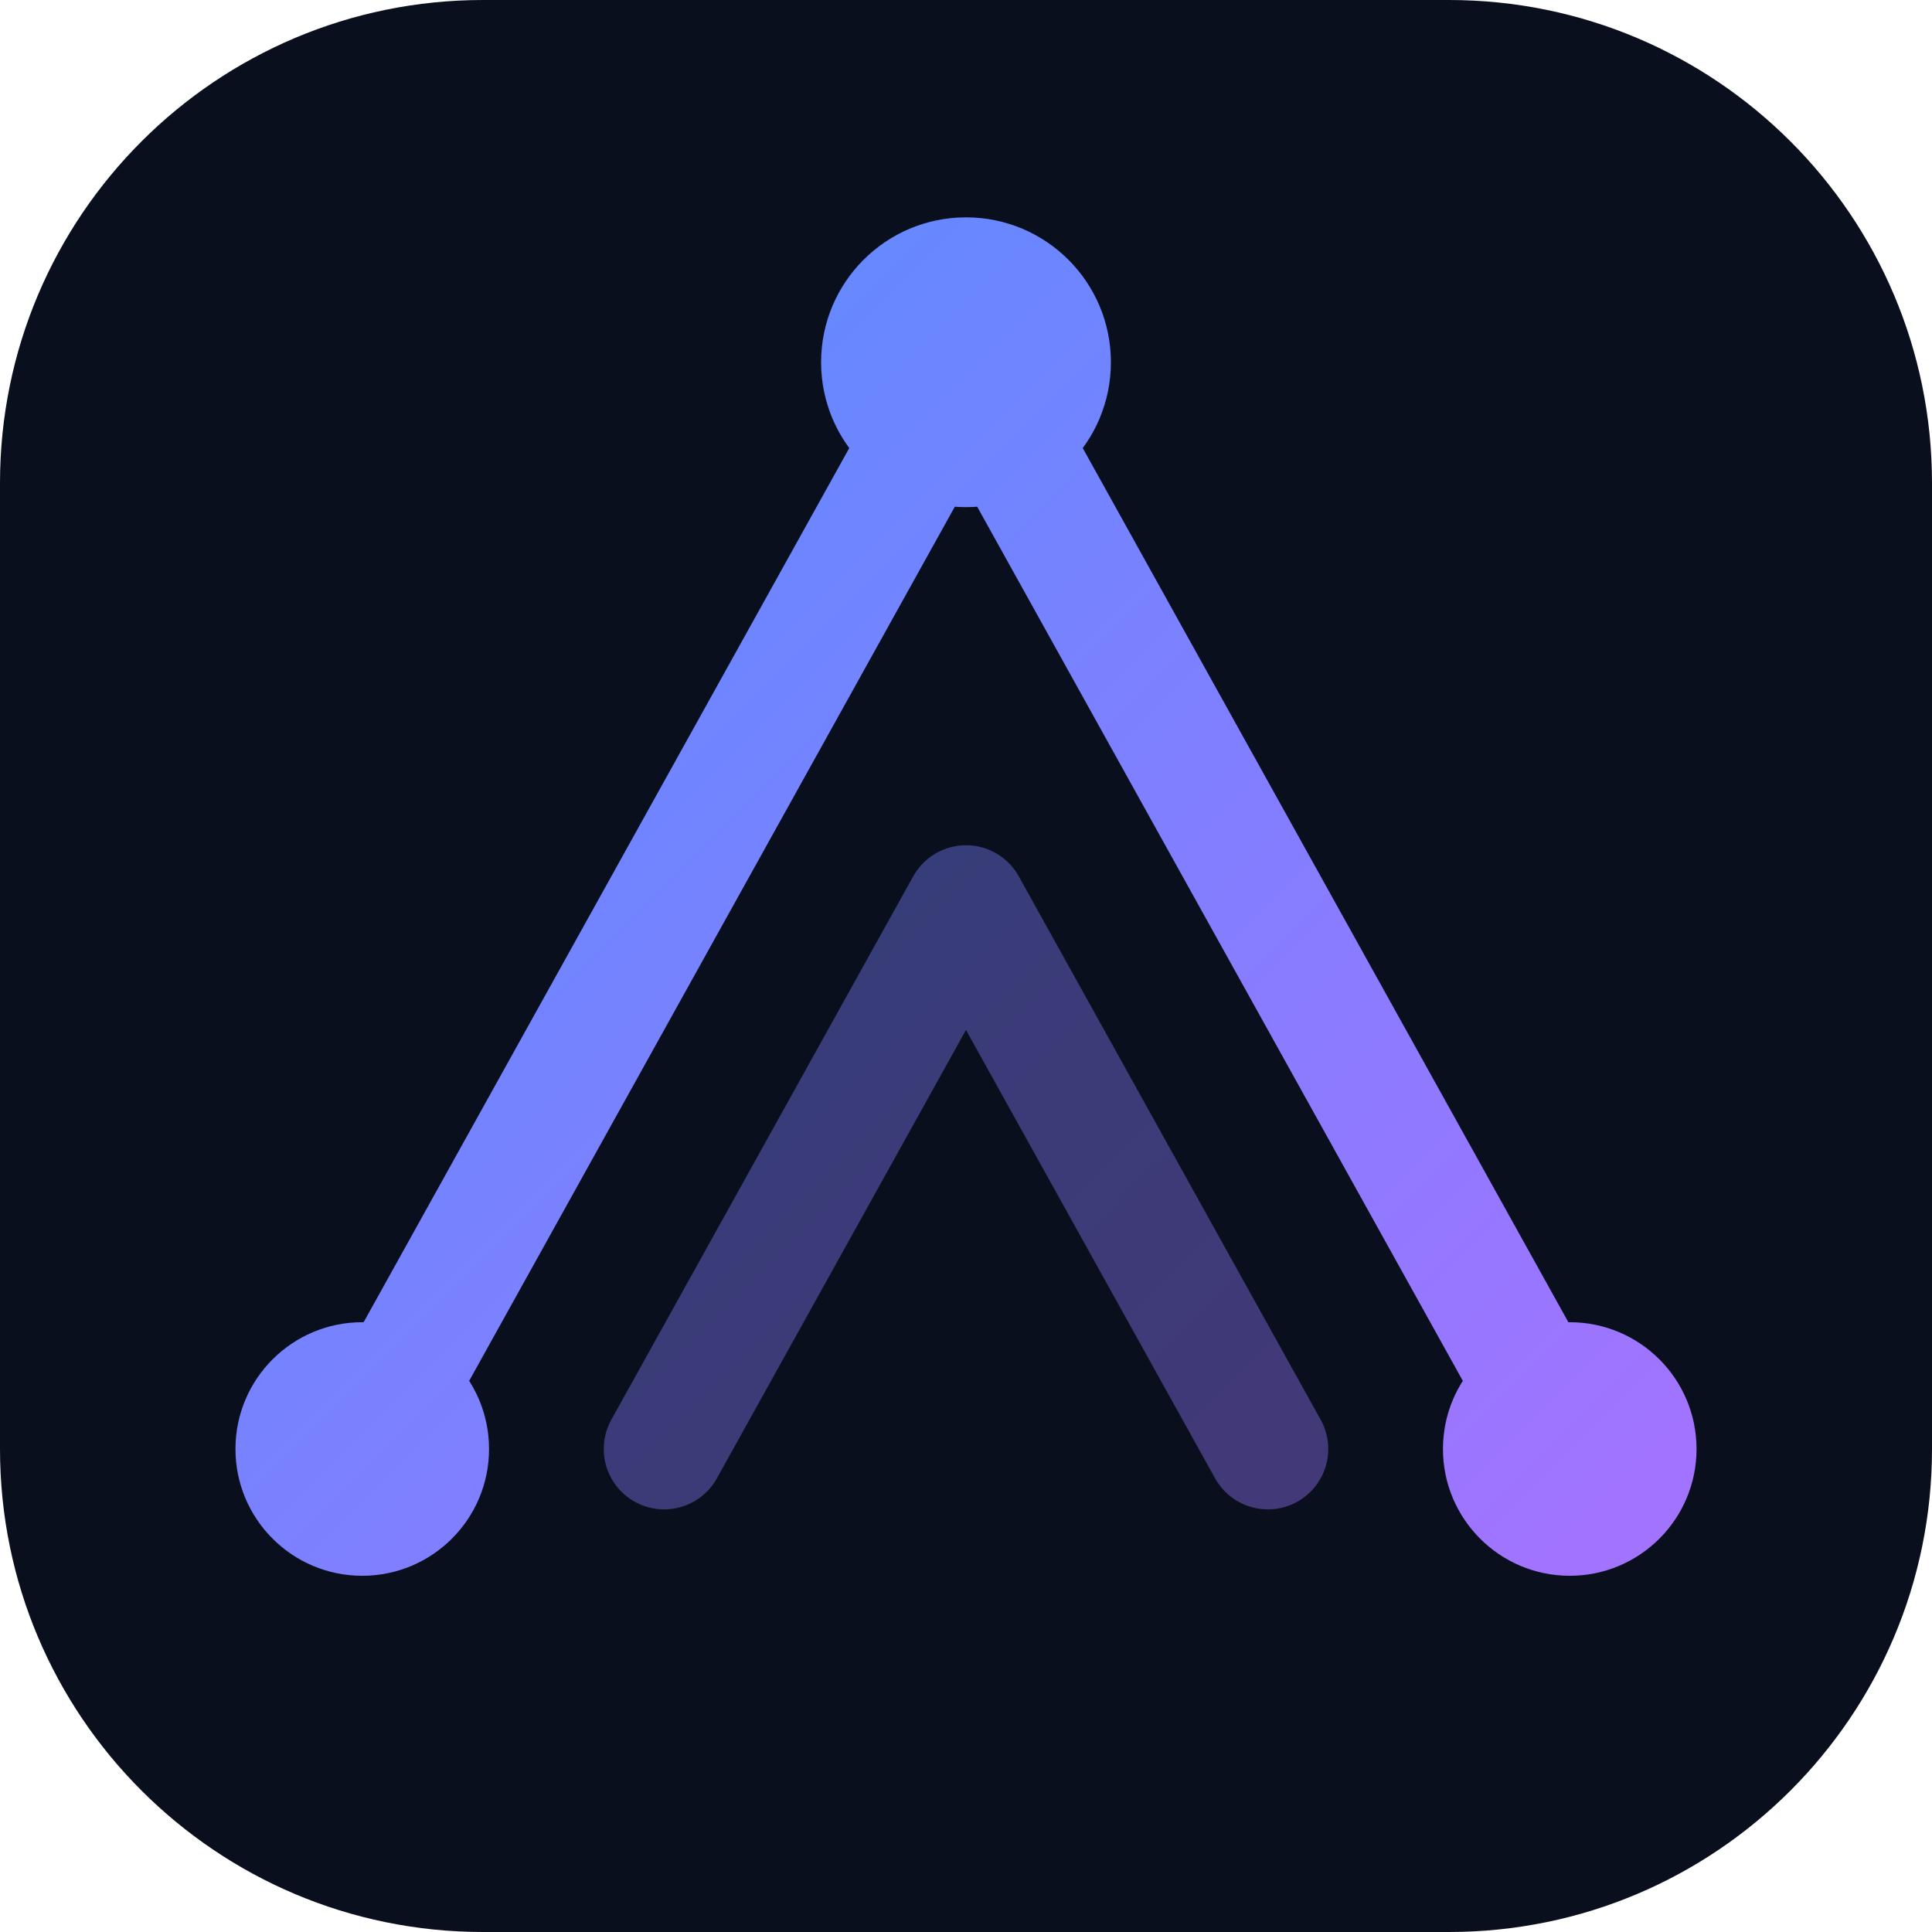
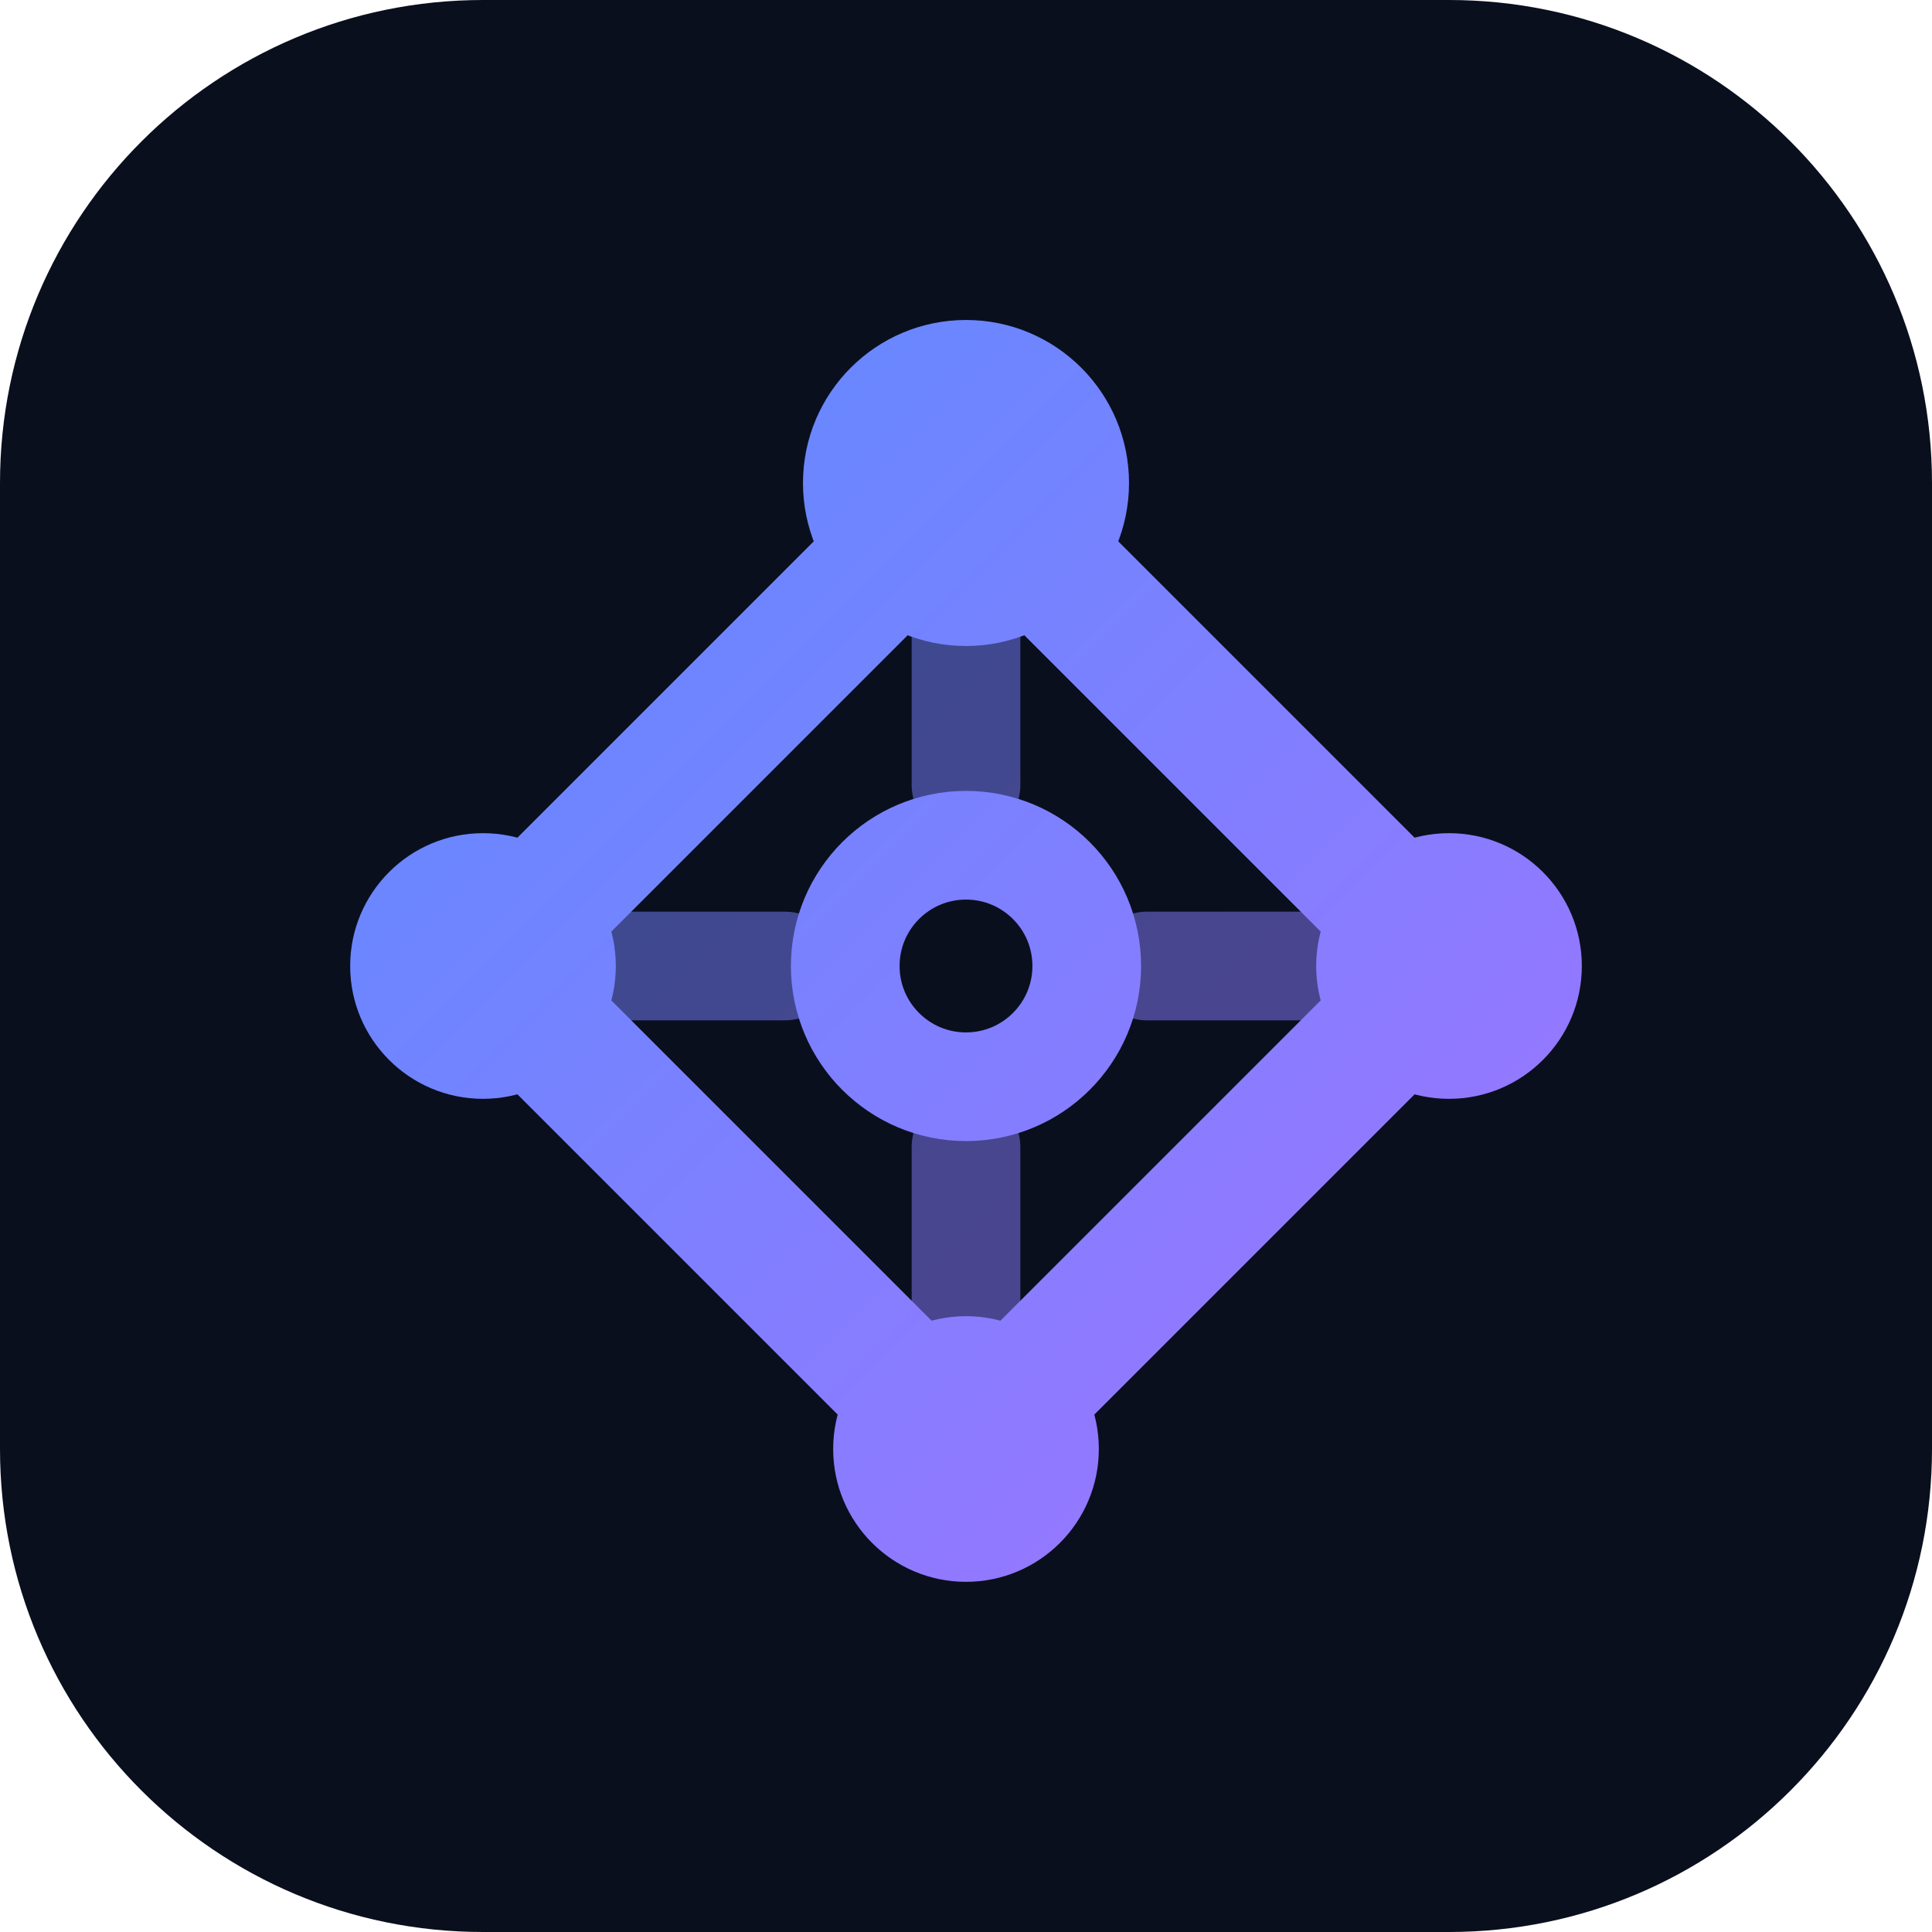
<svg xmlns="http://www.w3.org/2000/svg" viewBox="0 0 32 32" width="32" height="32" role="img" aria-label="Nunatak">
  <defs>
    <linearGradient id="nk" x1="6" y1="6" x2="26" y2="26" gradientUnits="userSpaceOnUse">
      <stop stop-color="#5b8cff" />
      <stop offset="1" stop-color="#a273ff" />
    </linearGradient>
  </defs>
  <rect x="0" y="0" width="32" height="32" rx="8" fill="#0a0f1e" />
-   <g fill="none" stroke="url(#nk)" stroke-width="2" stroke-linecap="round" stroke-linejoin="round">
-     <path d="M6 24 16 6 26 24" />
-     <path d="M11 24 16 15 21 24" opacity="0.4" />
+   <g fill="none" stroke="url(#nk)" stroke-width="2.2" stroke-linecap="round" stroke-linejoin="round">
+     <path d="M16 8 24 16 16 24 8 16 16 8Z" />
+     <path d="M16 8v5M16 19v5M8 16h5M19 16h5" opacity="0.5" stroke-width="1.8" />
  </g>
  <g fill="url(#nk)">
-     <circle cx="16" cy="6" r="2.4" />
-     <circle cx="6" cy="24" r="2.1" />
-     <circle cx="26" cy="24" r="2.1" />
+     <circle cx="16" cy="8" r="2.7" />
+     <circle cx="8" cy="16" r="2.2" />
+     <circle cx="24" cy="16" r="2.2" />
+     <circle cx="16" cy="24" r="2.2" />
  </g>
+   <circle cx="16" cy="16" r="2" fill="#0a0f1e" stroke="url(#nk)" stroke-width="1.8" />
</svg>
